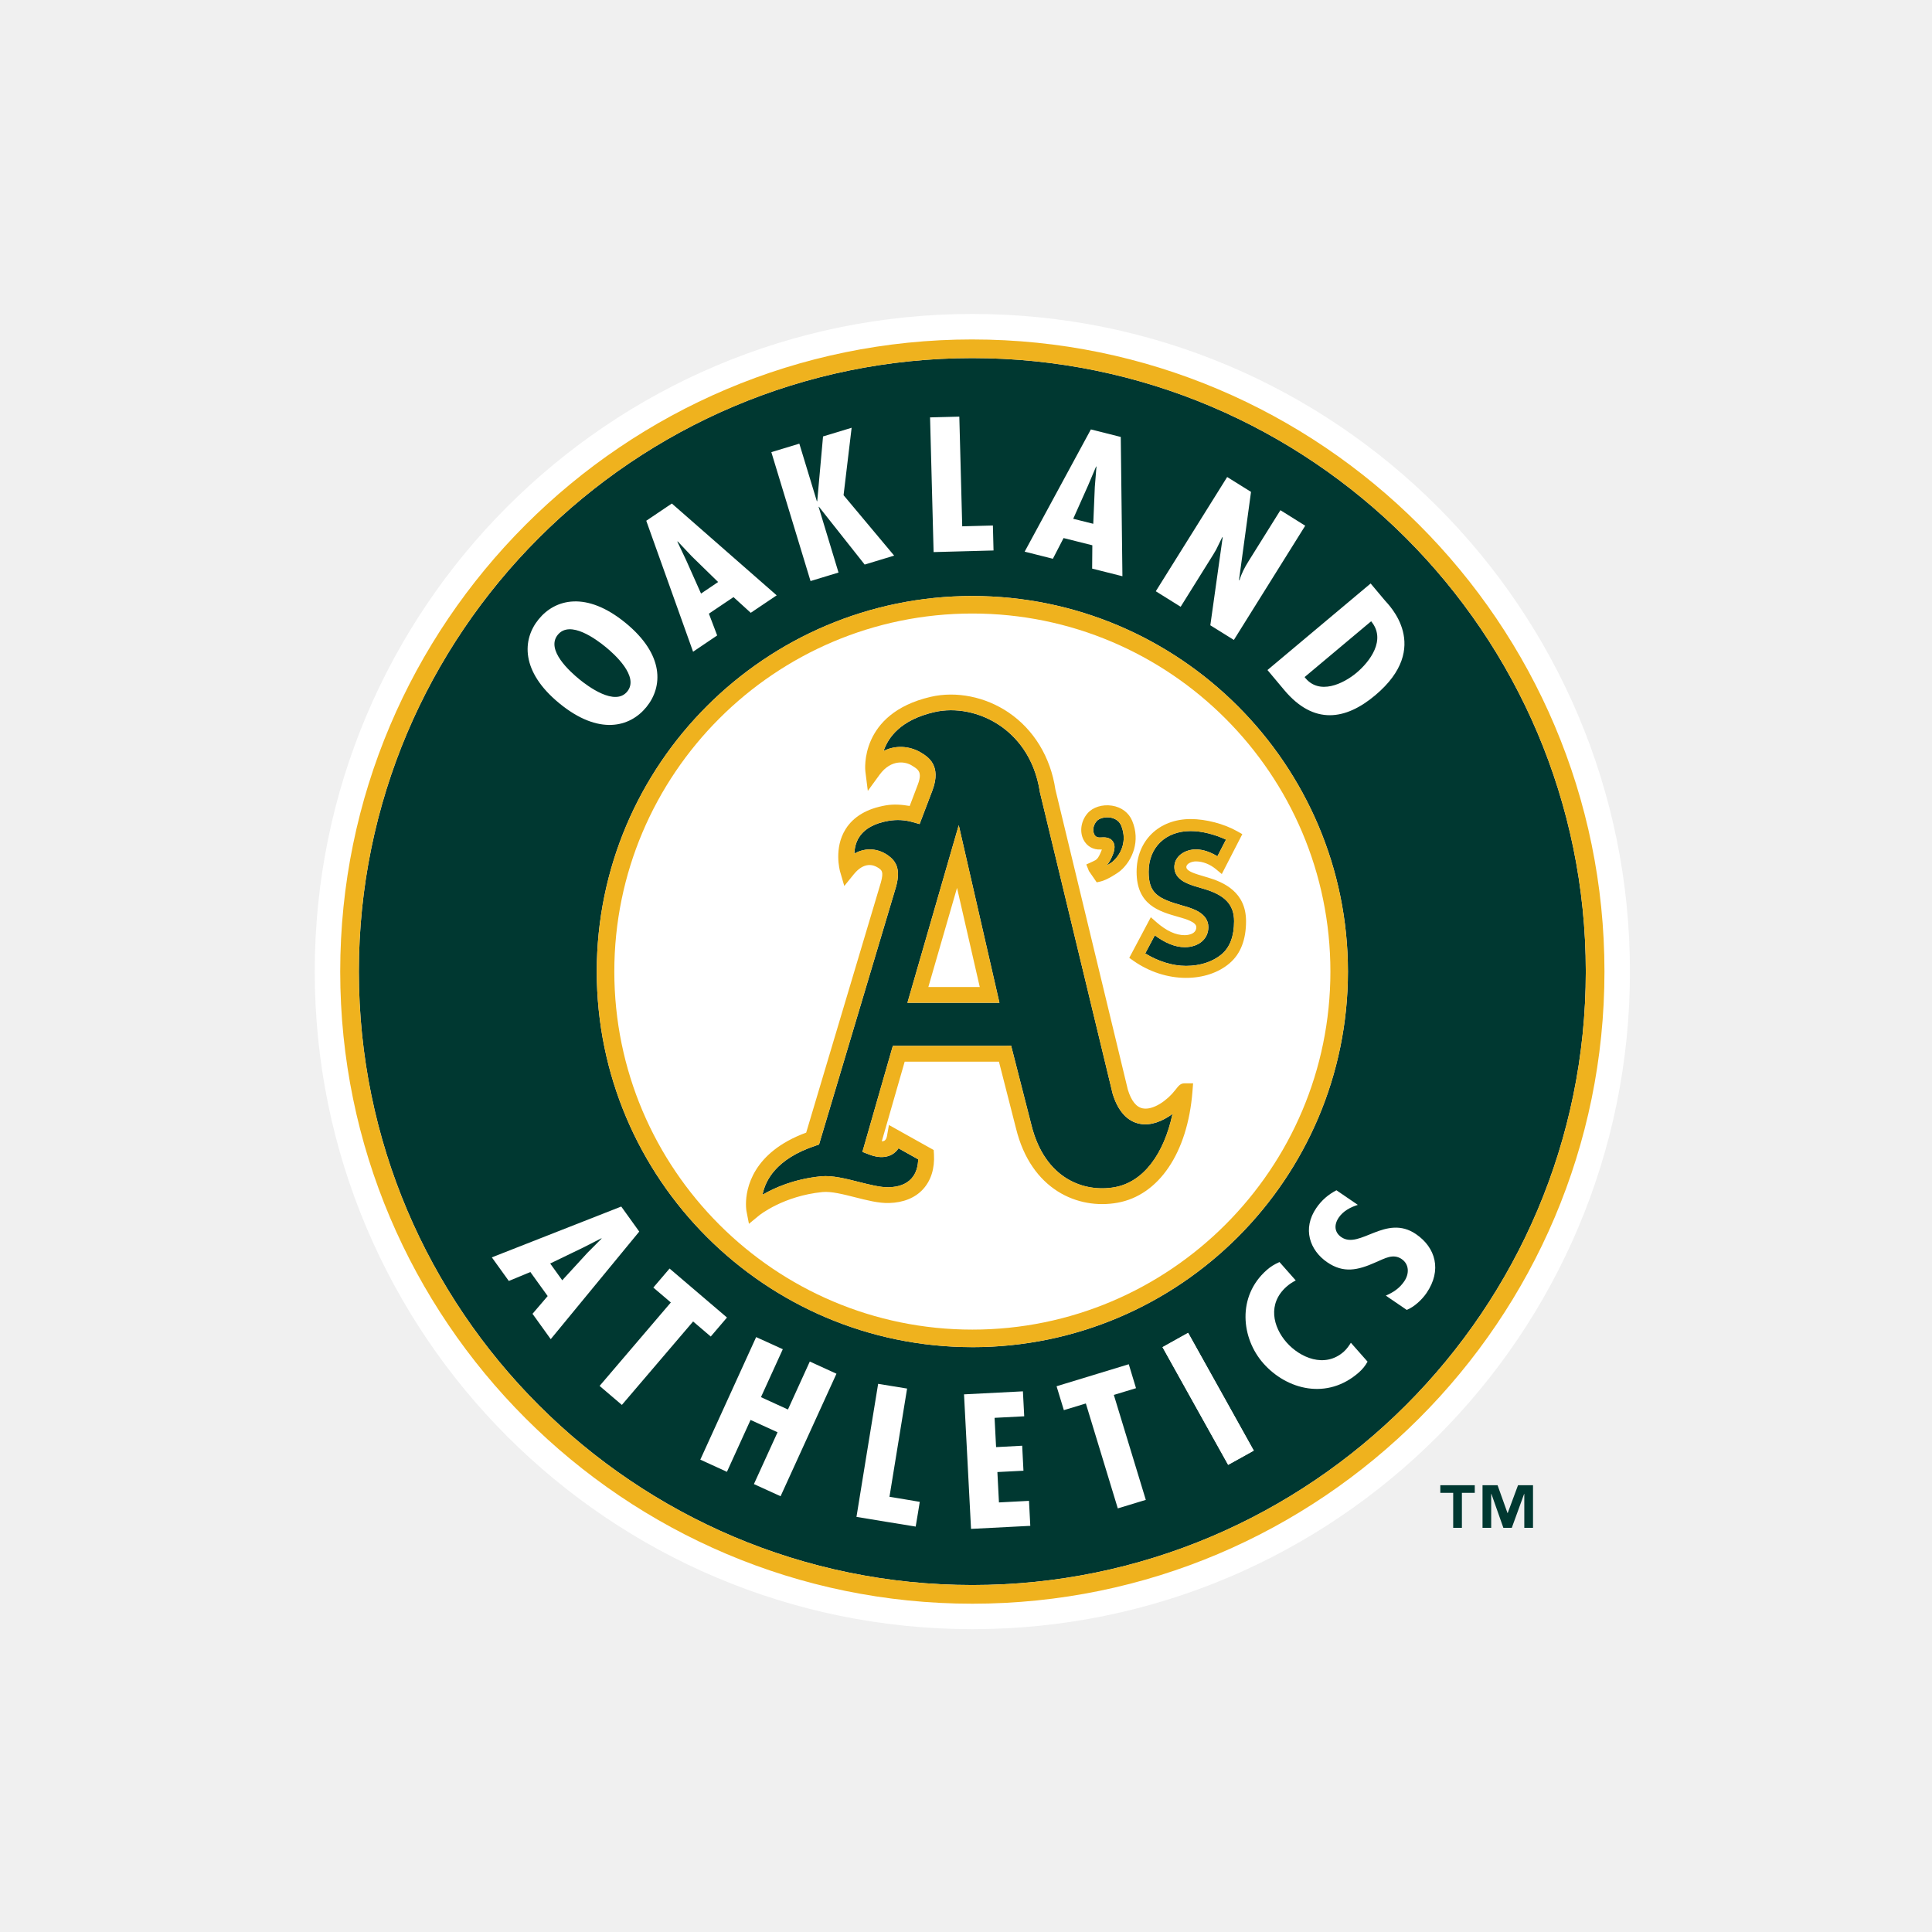
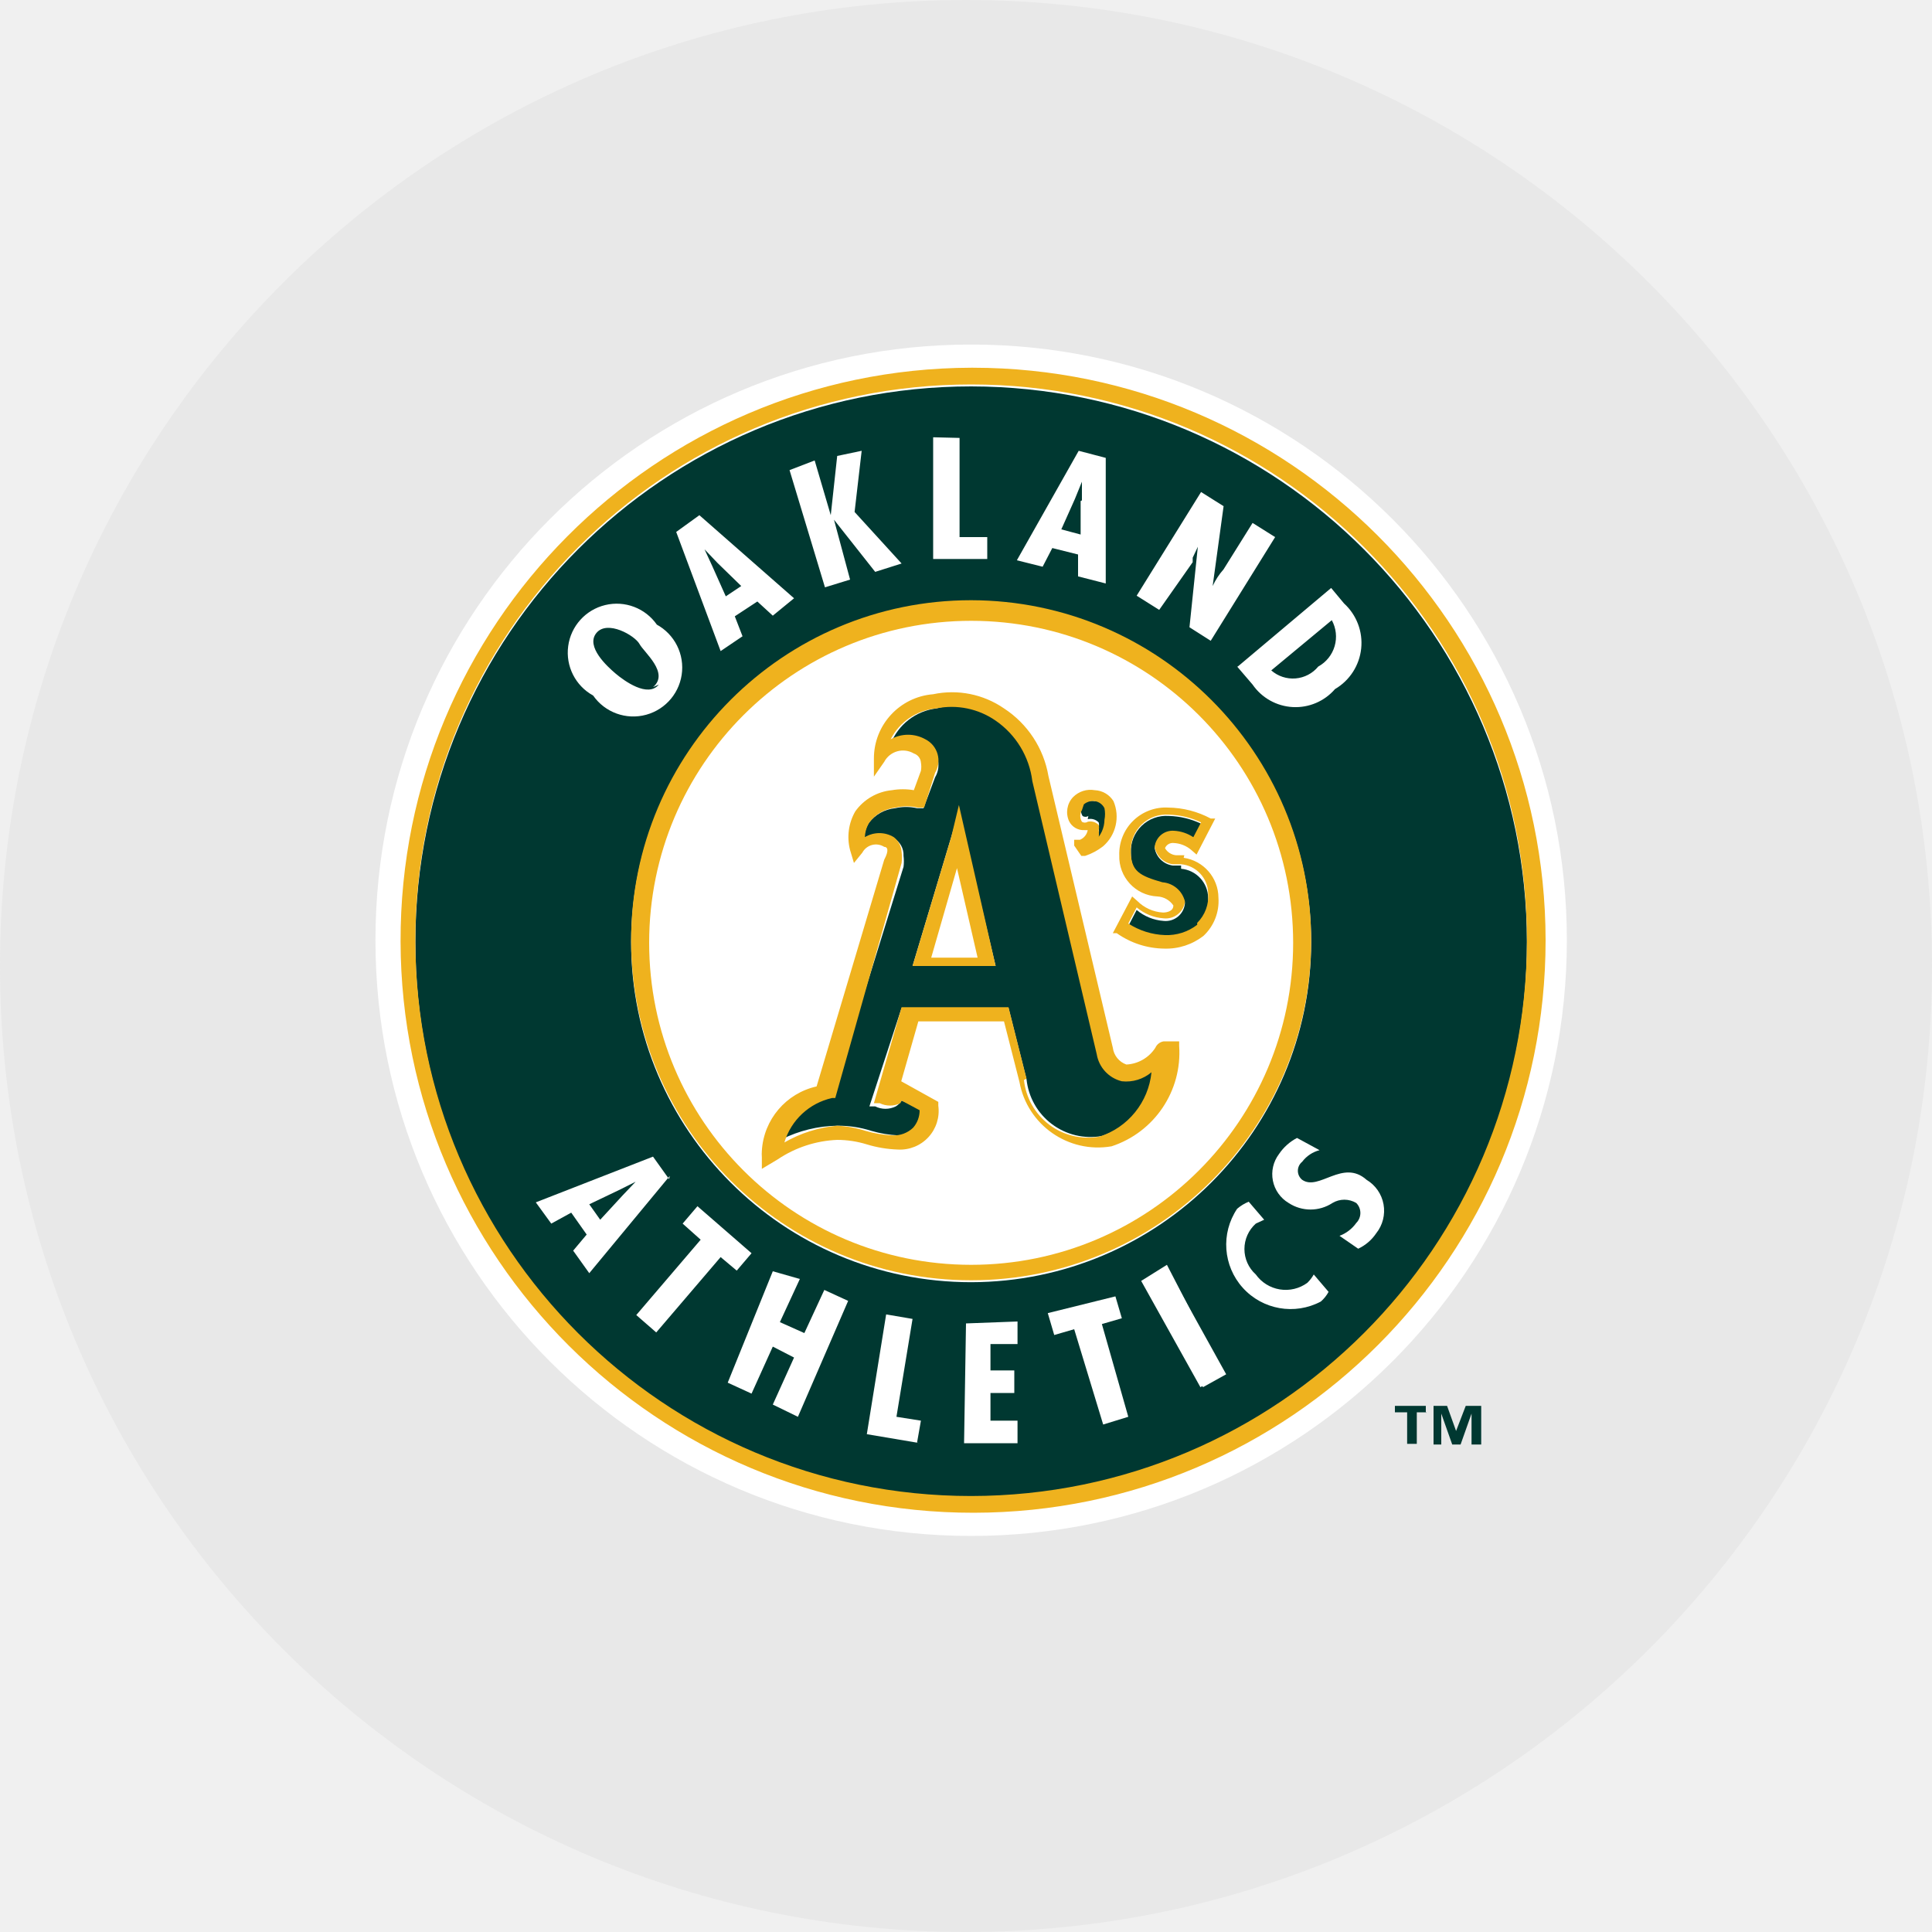
- <svg xmlns="http://www.w3.org/2000/svg" width="512" height="512" viewBox="0 0 512 512">
-   <g fill="none" fill-rule="evenodd">
-     <path d="M257.683 431.744c96.244 0 174.273-78.023 174.273-174.273 0-96.24-78.03-174.27-174.273-174.27S83.41 161.23 83.41 257.47c0 96.252 78.03 174.274 174.273 174.274" fill="#FFF" />
-     <path d="M257.683 94.898C168.04 94.898 95.1 167.834 95.1 257.47c0 89.65 72.94 162.58 162.583 162.58 89.645 0 162.572-72.93 162.572-162.58 0-89.634-72.93-162.572-162.572-162.572zm0 262.108c-54.885 0-99.535-44.642-99.535-99.535 0-54.873 44.648-99.522 99.535-99.522 54.877 0 99.535 44.65 99.535 99.527 0 54.894-44.658 99.536-99.535 99.536z" fill="#003831" />
-     <path d="M257.683 89.957c-92.367 0-167.523 75.147-167.523 167.514C90.16 349.85 165.316 425 257.683 425c92.368 0 167.515-75.152 167.515-167.53-.002-92.362-75.15-167.51-167.515-167.51zm0 330.094C168.04 420.05 95.1 347.12 95.1 257.47c0-89.635 72.94-162.57 162.584-162.57 89.645 0 162.572 72.936 162.572 162.573 0 89.653-72.93 162.58-162.572 162.58z" fill="#EFB21E" />
-     <path d="M257.683 162.59c-52.322 0-94.882 42.568-94.882 94.882 0 52.32 42.56 94.89 94.887 94.89 52.322 0 94.882-42.57 94.882-94.89 0-52.316-42.56-94.882-94.883-94.882" fill="#FFF" />
-     <path d="M257.683 157.944c-54.885 0-99.535 44.65-99.535 99.527 0 54.898 44.648 99.54 99.535 99.54 54.877 0 99.535-44.642 99.535-99.535 0-54.875-44.658-99.526-99.535-99.526zm0 194.416c-52.322 0-94.882-42.568-94.882-94.89 0-52.314 42.56-94.88 94.887-94.88 52.322 0 94.882 42.566 94.882 94.88 0 52.323-42.56 94.89-94.883 94.89z" fill="#EFB21E" />
-     <path d="M310.724 295.217c-2.618 1.89-5.685 3.163-8.584 2.618-2.347-.415-5.494-2.14-7.273-7.976 0 0-19.237-79.67-19.262-79.847-1.465-9.682-6.6-15.008-10.66-17.763-5.206-3.53-11.717-4.843-17.395-3.522-8.873 2.065-12.16 6.672-13.383 10.284 3.724-1.858 7.64-1.026 10.115.576 1.586.97 5.287 3.263 2.844 9.814l-3.42 8.987-1.842-.52c-2.058-.59-4.213-.705-6.39-.337-3.75.64-6.384 2.114-7.817 4.373-.905 1.417-1.178 2.955-1.25 4.316 3.125-1.755 6.28-1.25 8.546.216 1.602 1.04 3.02 2.42 3.02 5.244 0 .905-.152 1.978-.49 3.236l-20.43 68.398-1.025.344c-10.443 3.5-13.246 9.267-13.95 12.96 3.17-1.827 8.312-4.165 15.513-4.88 2.98-.293 6.58.628 10.06 1.508 2.82.704 5.73 1.45 7.84 1.394 2.68-.063 4.7-.833 6.03-2.29 1.39-1.505 1.766-3.46 1.806-5.117a844.573 844.573 0 0 1-5.206-2.915 5.256 5.256 0 0 1-1.715 1.625c-1.137.64-3.124 1.17-6.08.01l-1.777-.69 8.065-28.097h29.73l1.617-.04 5.342 20.897c3.57 14.553 14.15 18.036 22.11 16.602 7.587-1.367 13.024-8.734 15.314-19.41zm-70.245-29.473l11.36-39.323 2.243-7.732 10.78 47.06h-24.388z" fill="#003831" />
-     <path d="M251.844 226.42l-11.365 39.324h24.382l-10.78-47.06-2.242 7.737zm-5.823 35.15c1.03-3.54 5.07-17.53 7.6-26.27 2.02 8.827 5.24 22.868 6.027 26.27H246.02z" fill="#EFB21E" />
-     <path d="M311.43 288.898c-2.088 2.714-5.79 5.343-8.554 4.837-1.728-.312-3.083-1.986-3.988-4.974l-19.198-79.54c-1.273-8.536-5.694-15.85-12.405-20.404-6.15-4.173-13.88-5.725-20.68-4.14-18.98 4.43-17.306 19.548-17.28 19.71l.655 5.204 3.09-4.244c3.157-4.324 7.017-3.492 8.626-2.45 1.2.744 2.074 1.28 2.074 2.666 0 .6-.16 1.36-.545 2.38 0 0-1.417 3.747-2.146 5.645-2.08-.352-4.17-.528-6.316-.16-4.98.85-8.57 2.965-10.668 6.297-3.18 5.07-1.53 10.99-1.466 11.237l1.115 3.838 2.512-3.1c2.748-3.37 5.205-2.545 6.43-1.753.987.64 1.54 1 .778 3.838.016-.047-17.443 58.433-19.815 66.37-14.295 5.263-15.96 14.93-15.96 18.933 0 1.098.12 1.77.12 1.794l.666 3.442 2.715-2.233c.067-.05 6.37-5.15 16.797-6.19 2.266-.22 5.493.596 8.624 1.39 3.09.785 6.287 1.603 8.987 1.52 3.78-.095 6.896-1.352 8.995-3.635 2.13-2.314 3.13-5.516 2.916-9.265l-.072-1.145-11.86-6.63-.513 2.89c-.055.37-.24 1.017-.71 1.29-.17.096-.41.13-.674.146.967-3.34 5.372-18.7 6.07-21.11h24.98c.663 2.587 4.523 17.685 4.523 17.685 3.98 16.242 16.376 21.59 26.893 19.7 10.964-1.97 18.58-13.24 19.862-29.41l.176-2.24h-2.25c-1.1-.002-1.594.646-2.506 1.824zm-38.13 9.122l-5.343-20.896-1.617.04h-29.73l-8.063 28.095 1.777.69c2.956 1.16 4.943.63 6.08-.01a5.27 5.27 0 0 0 1.713-1.63c1.915 1.08 4.022 2.26 5.207 2.916-.04 1.66-.417 3.61-1.802 5.117-1.33 1.457-3.357 2.226-6.03 2.29-2.115.055-5.022-.69-7.84-1.394-3.485-.88-7.08-1.8-10.06-1.506-7.2.713-12.343 3.053-15.513 4.878.7-3.693 3.504-9.46 13.95-12.96l1.02-.343 20.43-68.397c.34-1.258.49-2.33.49-3.236 0-2.827-1.42-4.203-3.02-5.245-2.267-1.465-5.42-1.97-8.545-.216.072-1.364.343-2.9 1.248-4.318 1.433-2.26 4.07-3.735 7.816-4.375 2.18-.37 4.334-.257 6.392.336l1.843.52 3.417-8.987c2.443-6.55-1.257-8.84-2.843-9.813-2.475-1.6-6.39-2.433-10.115-.575 1.224-3.61 4.508-8.216 13.38-10.283 5.68-1.32 12.19-.008 17.397 3.523 4.06 2.756 9.194 8.082 10.66 17.764.024.175 19.26 79.84 19.26 79.84 1.78 5.84 4.927 7.56 7.274 7.976 2.9.545 5.967-.73 8.586-2.618-2.29 10.675-7.728 18.042-15.313 19.403-7.963 1.44-18.54-2.044-22.114-16.597z" fill="#EFB21E" />
-     <path d="M319.055 235.567s-2.452-.736-2.49-.745c-1.867-.608-5.35-1.738-5.35-5.045 0-2.932 2.897-4.678 5.702-4.678 1.97 0 3.906.74 5.71 1.82.72-1.41 1.522-2.97 2.274-4.413-2.863-1.337-6.32-2.274-9.35-2.274-6.68 0-11.15 4.348-11.15 10.803 0 5.822 2.55 7.136 9.15 9.01 2.337.65 6.68 1.882 6.68 5.655 0 3.124-2.573 5.31-6.25 5.31-2.66 0-5.286-1.194-7.945-3.13-.81 1.52-1.778 3.355-2.54 4.79 3.35 2.04 7.097 3.3 10.82 3.3 3.742 0 7.105-1.098 9.46-3.1 2.162-1.84 3.27-4.78 3.27-8.747 0-4.35-2.382-6.912-7.987-8.56" fill="#003831" />
-     <path d="M319.967 232.516l-2.452-.738c-1.153-.376-3.122-1.01-3.122-2 0-.93 1.465-1.498 2.522-1.498 1.835 0 3.73.736 5.35 2.082l1.523 1.267 5.437-10.57-1.33-.753c-3.476-1.978-8.328-3.25-12.35-3.25-8.45 0-14.335 5.757-14.335 13.98 0 8.803 5.927 10.494 11.157 11.975 1.834.52 4.67 1.33 4.67 2.69 0 2.075-2.75 2.132-3.06 2.132-2.402 0-4.844-1.122-7.488-3.428l-1.51-1.33-5.71 10.763 1.146.81c4.14 2.906 9.073 4.5 13.893 4.5 4.502 0 8.594-1.36 11.525-3.86 2.916-2.467 4.382-6.223 4.382-11.165-.002-7.7-5.847-10.318-10.253-11.615zm3.806 20.358c-2.356 2.003-5.72 3.1-9.46 3.1-3.724 0-7.472-1.258-10.82-3.3.76-1.434 1.73-3.268 2.54-4.79 2.658 1.937 5.285 3.13 7.944 3.13 3.676 0 6.248-2.185 6.248-5.308 0-3.773-4.34-5.006-6.68-5.656-6.6-1.874-9.147-3.187-9.147-9.01 0-6.455 4.47-10.803 11.15-10.803 3.035 0 6.487.937 9.353 2.274a545.74 545.74 0 0 0-2.27 4.42c-1.8-1.08-3.74-1.827-5.71-1.827-2.804 0-5.702 1.746-5.702 4.678 0 3.308 3.482 4.438 5.35 5.046.04.01 2.49.745 2.49.745 5.606 1.65 7.987 4.213 7.987 8.56 0 3.967-1.106 6.907-3.267 8.748z" fill="#EFB21E" />
-     <path d="M291.663 221.943c.96-.056 2.404-.143 3.237 1.018.336.47.456 1 .456 1.527 0 .77-.257 1.538-.505 2.147-.55 1.363-1.052 2.1-1.58 2.75.64-.378 1.29-.778 1.61-1.06 1.53-1.312 2.913-3.563 2.913-6.262 0-1.04-.2-2.146-.68-3.306-.658-1.53-2.114-1.97-2.916-2.1-1.42-.207-2.932.203-3.59.98-1.015 1.2-1.05 2.634-.623 3.468.29.606.804.895 1.684.847" fill="#003831" />
-     <path d="M291.656 225.13a3.61 3.61 0 0 1 .344-.015l-.105.312c-.896 2.243-1.273 2.41-2.28 2.876l-1.73.786.69 1.74 2.073 3.004 1.05-.242c1.57-.352 4.332-2.082 5.254-2.86 3.163-2.738 5.333-7.88 3.083-13.22-.904-2.163-2.868-3.62-5.357-4.005-2.547-.393-5.095.41-6.496 2.06-1.698 2-2.13 4.79-1.057 6.942.87 1.744 2.57 2.73 4.53 2.617zm-1.05-7.503c.658-.777 2.17-1.185 3.59-.977.802.128 2.258.57 2.915 2.098.48 1.162.686 2.267.686 3.307 0 2.7-1.384 4.95-2.915 6.264-.32.28-.97.68-1.61 1.052.53-.65 1.033-1.385 1.587-2.748.248-.608.505-1.376.505-2.146 0-.53-.12-1.057-.455-1.52-.832-1.164-2.274-1.075-3.237-1.02-.88.05-1.393-.24-1.68-.848-.43-.832-.397-2.266.62-3.467z" fill="#EFB21E" />
-     <path d="M169.41 326.378l-23.46 28.513-4.83-6.72 4.022-4.7-4.59-6.37-5.71 2.37-4.5-6.256 34.294-13.47 4.773 6.64zm-13.842 5.737l3.86-3.878-.056-.08-4.87 2.484-8.697 4.2 3.196 4.447 6.57-7.168zm37.09 17.042l-4.302 5.038-4.676-3.99-18.877 22.113-5.903-5.036 18.878-22.114-4.64-3.95 4.303-5.042m30.01 21.38l-5.79 12.705 7.155 3.27 5.79-12.71 7.064 3.23-14.808 32.467-7.067-3.22 6.264-13.733-7.154-3.267-6.262 13.75-7.055-3.227 14.8-32.478m42.296 50.11c.112-.543 1.064-6.454 1.064-6.454h-.03c-.235-.064-8-1.33-8-1.33.013 0 4.666-28.663 4.666-28.663v-.024l-7.672-1.25-.006.026-.032.24c-.455 2.643-5.7 34.993-5.7 34.993.016.03 15.697 2.57 15.697 2.57l.008-.017.01-.09zm1.04-6.437l-.007.047.006-.05zm-7.992-1.316l-.015-.01.015.006zm35.35-27.98l.347 6.612-7.856.41.4 7.76 6.917-.37.338 6.624-6.91.353.414 8.05 7.963-.418.343 6.622-15.705.808-1.857-35.654m43.66-7.98l1.92 6.345-5.878 1.786 8.472 27.814-7.422 2.258-8.466-27.805-5.83 1.77-1.93-6.336m34.87-14.127l17.386 31.17-6.776 3.78-17.394-31.17" fill="#FFF" />
-     <path d="M314.85 353.218l-6.776 3.78c0 .048 17.388 31.203 17.388 31.203.025.01 6.8-3.76 6.8-3.76 0-.056-17.38-31.21-17.38-31.21l-.016-.017m28.52-13.886c-.906.472-1.7.986-2.437 1.642-5.11 4.523-3.608 10.707.03 14.815 3.513 3.974 10.064 6.905 15.134 2.43.738-.666 1.338-1.498 1.882-2.37l4.42 5.004c-.57 1.07-1.345 2.01-2.28 2.84-8.387 7.416-19.11 4.646-25.326-2.38-5.862-6.63-7.05-17.722.866-24.715 1.007-.905 2.146-1.594 3.403-2.138m20.76-15.152c-1.9.6-3.85 1.593-5.054 3.362-1.344 1.978-1.112 3.972.698 5.198 4.844 3.307 11.78-6.255 19.756-.818 5.238 3.573 6.93 9.58 2.813 15.61-1.233 1.802-3.268 3.69-5.246 4.484l-5.55-3.787c1.97-.864 3.597-1.898 4.886-3.794 1.41-2.06 1.28-4.56-.68-5.89-2.268-1.552-4.48-.16-6.88.85-4.8 2.154-8.54 2.94-12.848 0-4.644-3.18-6.656-8.9-2.89-14.4 1.41-2.06 3.178-3.57 5.326-4.685M165.76 165.06c10.37 8.48 9.908 16.98 5.52 22.345-4.383 5.36-12.623 7.506-22.995-.976-10.372-8.474-9.908-16.98-5.52-22.338 4.383-5.365 12.625-7.504 22.995.97zm.465 18.204c3.268-3.99-3.507-9.994-5.702-11.79-2.458-2.01-9.434-7.24-12.7-3.25-3.262 3.99 3.258 9.786 5.71 11.797 2.2 1.795 9.433 7.24 12.692 3.244zm11.822-49.823l27.782 24.33-6.87 4.63-4.576-4.163-6.52 4.39 2.195 5.773-6.384 4.315-12.408-34.71 6.775-4.565zm5.302 14.008l-3.75-3.972-.096.057 2.338 4.93 3.94 8.836 4.532-3.06-6.966-6.793zm28.484-29.874l4.646 15.266.097-.04 1.538-17.14 7.577-2.298-2.138 17.867 13.406 16.015-7.81 2.37-12.12-15.314-.09.026 5.278 17.404-7.418 2.257-10.386-34.166m49.816-9.41l.77 29.068 8.13-.217.167 6.62-15.882.426-.937-35.696m50.537 5.18l.44 36.914-8.024-2.02.05-6.183-7.622-1.912-2.834 5.485-7.48-1.882 17.548-32.394 7.93 1.995zm-6.88 13.304l.44-5.455-.09-.024-2.13 5.03-3.94 8.833 5.31 1.33.41-9.713zm41.398 1.258l-3.188 23.402.145-.025c.497-1.698 1.345-3.34 2.33-4.91l8.504-13.614 6.575 4.11-18.91 30.273-6.24-3.884 3.28-23.345-.136.026-1.586 3.243-.745 1.272-8.674 13.896-6.59-4.11 18.916-30.275m10.68 51.153l27.34-22.938 3.78 4.5c.867 1.04 12.694 12.332-2.58 25.14-7.79 6.543-16.224 7.98-24.09-1.393l-4.452-5.313zm23.6.73c3.477-2.917 7.978-8.748 3.87-13.65l-17.63 14.785c3.8 4.975 10.34 1.73 13.76-1.136z" fill="#FFF" />
-     <path d="M390.83 395.616h-3.412v9.274h-2.308v-9.274h-3.41v-2.02h9.128v2.02zm15.44 9.274h-2.314v-8.986h-.047l-3.27 8.986h-2.23l-3.17-8.986h-.057v8.986h-2.297V393.6h3.987l2.634 7.375h.05l2.737-7.376h3.972v11.29z" fill="#003831" />
-   </g>
+ <svg xmlns="http://www.w3.org/2000/svg" id="Layer_1" data-name="Layer 1" viewBox="0 0 30 30">
+   <defs>
+     <style>.cls-1{fill:#e8e8e8;}.cls-2{fill:#fff;}.cls-3{fill:#003831;}.cls-4{fill:#efb21e;}</style>
+   </defs>
+   <circle class="cls-1" cx="15" cy="15" r="15" />
+   <path class="cls-2" d="M15.08,23.85A9.25,9.25,0,1,0,5.83,14.6a9.25,9.25,0,0,0,9.25,9.25" />
+   <path class="cls-3" d="M15.08,6a8.63,8.63,0,1,0,8.63,8.63A8.64,8.64,0,0,0,15.08,6h0Zm0,13.91a5.28,5.28,0,1,1,5.28-5.28,5.29,5.29,0,0,1-5.28,5.28h0Z" />
+   <path class="cls-4" d="M15.08,5.71A8.89,8.89,0,1,0,24,14.6a8.9,8.9,0,0,0-8.89-8.89h0Zm0,17.52a8.63,8.63,0,1,1,8.63-8.63,8.64,8.64,0,0,1-8.63,8.63h0Z" />
+   <path class="cls-2" d="M15.08,9.57a5,5,0,1,0,5,5,5,5,0,0,0-5-5" />
+   <path class="cls-4" d="M15.08,9.32a5.28,5.28,0,1,0,5.28,5.28,5.29,5.29,0,0,0-5.28-5.28h0Zm0,10.32a5,5,0,1,1,5-5,5,5,0,0,1-5,5h0Z" />
+   <path class="cls-3" d="M17.9,16.6a0.61,0.61,0,0,1-.46.14,0.52,0.52,0,0,1-.39-0.42l-1-4.24a1.34,1.34,0,0,0-.57-0.94A1.2,1.2,0,0,0,14.54,11a0.88,0.88,0,0,0-.71.55,0.55,0.55,0,0,1,.54,0,0.37,0.37,0,0,1,.15.52l-0.18.48-0.1,0a0.76,0.76,0,0,0-.34,0,0.58,0.58,0,0,0-.41.23,0.46,0.46,0,0,0-.07.23,0.43,0.43,0,0,1,.45,0,0.3,0.3,0,0,1,.16.28,0.67,0.67,0,0,1,0,.17L12.93,17l-0.05,0a1,1,0,0,0-.74.69A2,2,0,0,1,13,17.48a1.69,1.69,0,0,1,.53.08,1.79,1.79,0,0,0,.42.07,0.43,0.43,0,0,0,.32-0.12,0.41,0.41,0,0,0,.1-0.27L14,17.09a0.28,0.28,0,0,1-.09.09,0.36,0.36,0,0,1-.32,0l-0.09,0L14,15.65h1.66l0.28,1.11a1,1,0,0,0,1.17.88,1.17,1.17,0,0,0,.81-1h0ZM14.17,15L14.77,13l0.12-.41L15.46,15H14.17Z" />
+   <path class="cls-4" d="M14.77,13L14.17,15h1.29l-0.57-2.5L14.77,13h0Zm-0.31,1.87,0.4-1.39,0.32,1.39H14.46Z" />
+   <path class="cls-4" d="M17.94,16.27a0.57,0.57,0,0,1-.45.26,0.32,0.32,0,0,1-.21-0.26l-1-4.22A1.57,1.57,0,0,0,15.59,11a1.42,1.42,0,0,0-1.1-.22,1,1,0,0,0-.92,1l0,0.28,0.16-.23a0.33,0.33,0,0,1,.46-0.13,0.16,0.16,0,0,1,.11.14,0.37,0.37,0,0,1,0,.13l-0.11.3a1,1,0,0,0-.34,0,0.79,0.79,0,0,0-.57.33,0.8,0.8,0,0,0-.08.6l0.06,0.2,0.13-.16a0.24,0.24,0,0,1,.34-0.09c0.05,0,.08.05,0,0.2l-1.05,3.52a1.09,1.09,0,0,0-.85,1,0.64,0.64,0,0,0,0,.1l0,0.18L12.08,18A1.79,1.79,0,0,1,13,17.7a1.56,1.56,0,0,1,.46.07,1.86,1.86,0,0,0,.48.08,0.6,0.6,0,0,0,.63-0.68V17.11l-0.63-.35,0,0.15a0.1,0.1,0,0,1,0,.07h0l0.32-1.12h1.33l0.24,0.94a1.24,1.24,0,0,0,1.43,1,1.53,1.53,0,0,0,1.05-1.56V16.17H18.07a0.17,0.17,0,0,0-.13.1h0Zm-2,.48-0.28-1.11H14l-0.43,1.49,0.09,0a0.36,0.36,0,0,0,.32,0A0.28,0.28,0,0,0,14,17.09l0.28,0.15a0.41,0.41,0,0,1-.1.27,0.43,0.43,0,0,1-.32.12,1.79,1.79,0,0,1-.42-0.07A1.69,1.69,0,0,0,13,17.48a2,2,0,0,0-.82.26,1,1,0,0,1,.74-0.69l0.05,0L14,13.4a0.67,0.67,0,0,0,0-.17A0.31,0.31,0,0,0,13.88,13a0.43,0.43,0,0,0-.45,0,0.46,0.46,0,0,1,.07-0.23,0.58,0.58,0,0,1,.41-0.23,0.76,0.76,0,0,1,.34,0l0.1,0L14.52,12a0.37,0.37,0,0,0-.15-0.52,0.55,0.55,0,0,0-.54,0A0.88,0.88,0,0,1,14.54,11a1.2,1.2,0,0,1,.92.19,1.34,1.34,0,0,1,.57.94l1,4.24a0.52,0.52,0,0,0,.39.42,0.61,0.61,0,0,0,.46-0.14,1.17,1.17,0,0,1-.81,1,1,1,0,0,1-1.17-.88h0Z" />
+   <path class="cls-3" d="M18.34,13.44l-0.13,0a0.33,0.33,0,0,1-.28-0.27,0.28,0.28,0,0,1,.3-0.25,0.6,0.6,0,0,1,.3.1l0.12-.23a1.24,1.24,0,0,0-.5-0.12,0.55,0.55,0,0,0-.59.57c0,0.31.14,0.38,0.49,0.48a0.39,0.39,0,0,1,.35.3,0.3,0.3,0,0,1-.33.28,0.73,0.73,0,0,1-.42-0.17l-0.13.25a1.12,1.12,0,0,0,.57.18,0.77,0.77,0,0,0,.5-0.16,0.58,0.58,0,0,0,.17-0.46,0.46,0.46,0,0,0-.42-0.45" />
+   <path class="cls-4" d="M18.39,13.28l-0.13,0a0.22,0.22,0,0,1-.17-0.11,0.13,0.13,0,0,1,.13-0.08,0.45,0.45,0,0,1,.28.11l0.08,0.07,0.29-.56-0.07,0a1.43,1.43,0,0,0-.66-0.17,0.72,0.72,0,0,0-.76.74,0.62,0.62,0,0,0,.59.64,0.32,0.32,0,0,1,.25.14c0,0.11-.15.11-0.16,0.11a0.61,0.61,0,0,1-.4-0.18l-0.08-.07-0.3.57,0.06,0a1.3,1.3,0,0,0,.74.24,0.94,0.94,0,0,0,.61-0.2,0.74,0.74,0,0,0,.23-0.59,0.63,0.63,0,0,0-.54-0.62h0Zm0.2,1.08a0.77,0.77,0,0,1-.5.16,1.12,1.12,0,0,1-.57-0.18l0.13-.25a0.73,0.73,0,0,0,.42.17A0.3,0.3,0,0,0,18.4,14a0.39,0.39,0,0,0-.35-0.3c-0.35-.1-0.49-0.17-0.49-0.48a0.55,0.55,0,0,1,.59-0.57,1.24,1.24,0,0,1,.5.12L18.53,13a0.6,0.6,0,0,0-.3-0.1,0.28,0.28,0,0,0-.3.25,0.33,0.33,0,0,0,.28.27l0.13,0a0.46,0.46,0,0,1,.42.45,0.58,0.58,0,0,1-.17.46h0Z" />
+   <path class="cls-3" d="M16.89,12.72a0.18,0.18,0,0,1,.17.05,0.14,0.14,0,0,1,0,.08,0.31,0.31,0,0,1,0,.11,0.52,0.52,0,0,1-.08.15l0.09-.06a0.45,0.45,0,0,0,.15-0.33,0.46,0.46,0,0,0,0-.18A0.2,0.2,0,0,0,17,12.44a0.22,0.22,0,0,0-.19.05,0.17,0.17,0,0,0,0,.18,0.08,0.08,0,0,0,.09,0" />
+   <path class="cls-4" d="M16.89,12.89h0v0a0.2,0.2,0,0,1-.12.15l-0.09,0,0,0.09,0.11,0.16h0.06a0.93,0.93,0,0,0,.28-0.15,0.61,0.61,0,0,0,.16-0.7A0.36,0.36,0,0,0,17,12.27a0.38,0.38,0,0,0-.34.11,0.34,0.34,0,0,0-.06.37,0.25,0.25,0,0,0,.24.14h0Zm-0.06-.4A0.22,0.22,0,0,1,17,12.44a0.2,0.2,0,0,1,.15.11,0.46,0.46,0,0,1,0,.18,0.45,0.45,0,0,1-.15.33L17,13.11A0.52,0.52,0,0,0,17.06,13a0.31,0.31,0,0,0,0-.11,0.13,0.13,0,0,0,0-.08,0.18,0.18,0,0,0-.17-0.05,0.08,0.08,0,0,1-.09,0,0.17,0.17,0,0,1,0-.18h0Z" />
+   <path class="cls-2" d="M10.4,18.26L9.15,19.77,8.9,19.42l0.21-.25-0.24-.34L8.56,19l-0.24-.33,1.82-.71,0.25,0.35h0Zm-0.73.3,0.2-.21h0l-0.26.13-0.46.22,0.17,0.24,0.35-.38h0Zm2,0.9-0.23.27-0.25-.21-1,1.17-0.31-.27,1-1.17L10.6,19l0.23-.27m1.59,1.13-0.31.67,0.38,0.17,0.31-.67,0.37,0.17L12.39,22,12,21.81l0.33-.73L12,20.91l-0.33.73-0.37-.17L12,19.74m2.24,2.66,0.06-.34h0L13.92,22l0.25-1.52h0l-0.41-.07h0l-0.3,1.86,0.83,0.14h0Zm0.06-.34h0ZM13.92,22h0Zm1.88-1.48,0,0.35-0.42,0,0,0.41,0.37,0,0,0.35-0.37,0,0,0.43,0.42,0,0,0.35-0.83,0L15,20.55m2.32-.42,0.1,0.34-0.31.09L17.52,22l-0.39.12-0.45-1.48-0.31.09-0.1-.34m1.85-.75L19,21.34l-0.36.2-0.92-1.65" />
+   <path class="cls-2" d="M18.12,19.68l-0.36.2,0.92,1.66,0.36-.2-0.92-1.66h0m1.51-.74L19.5,19a0.53,0.53,0,0,0,0,.79,0.57,0.57,0,0,0,.8.13,0.58,0.58,0,0,0,.1-0.13l0.23,0.27a0.54,0.54,0,0,1-.12.15,1,1,0,0,1-1.3-1.44,0.66,0.66,0,0,1,.18-0.11m1.1-.8a0.49,0.49,0,0,0-.27.18,0.18,0.18,0,0,0,0,.28c0.26,0.18.63-.33,1,0a0.56,0.56,0,0,1,.15.83,0.69,0.69,0,0,1-.28.24l-0.29-.2a0.56,0.56,0,0,0,.26-0.2,0.22,0.22,0,0,0,0-.31,0.36,0.36,0,0,0-.37,0,0.62,0.62,0,0,1-.68,0,0.52,0.52,0,0,1-.15-0.76,0.76,0.76,0,0,1,.28-0.25m-10-8a0.76,0.76,0,1,1-.93,1.13A0.76,0.76,0,1,1,10.2,9.7h0Zm0,1C10.4,10.45,10,10.13,9.93,10s-0.5-.38-0.67-0.17,0.17,0.52.3,0.63,0.5,0.38.67,0.17h0ZM10.86,8l1.47,1.29L12,9.56l-0.24-.22-0.35.23,0.12,0.31-0.34.23L10.5,8.26,10.86,8h0Zm0.28,0.74-0.2-.21h0l0.12,0.26,0.21,0.47,0.24-.16-0.37-.36h0Zm1.51-1.59L12.9,8h0L13,7.08,13.38,7l-0.11.95L14,8.75l-0.41.13-0.64-.81h0L13.2,9l-0.39.12L12.26,7.3m2.64-.5,0,1.54h0.43V8.68l-0.84,0,0-1.89m2.68,0.27,0,2-0.43-.11V8.61l-0.4-.1-0.15.29-0.4-.1L16.75,7l0.42,0.11h0Zm-0.37.71,0-.29h0l-0.11.27-0.21.47L16.78,8.3l0-.52h0ZM19,7.86L18.83,9.1h0A1.06,1.06,0,0,1,19,8.84l0.45-.72,0.35,0.22-1,1.61-0.33-.21L18.6,8.49h0l-0.08.17,0,0.07L18,9.47l-0.35-.22,1-1.61m0.57,2.71,1.45-1.22,0.2,0.24a0.83,0.83,0,0,1-.14,1.33,0.81,0.81,0,0,1-1.28-.07l-0.24-.28h0Zm1.25,0a0.53,0.53,0,0,0,.21-0.72l-0.94.78a0.51,0.51,0,0,0,.73-0.06h0Z" />
+   <path class="cls-3" d="M22.15,21.93H22v0.49H21.85V21.93H21.66V21.83h0.48v0.11h0ZM23,22.43H22.85V21.95h0l-0.17.48H22.55l-0.17-.48h0v0.48H22.26v-0.6h0.21l0.14,0.39h0l0.15-.39H23v0.6h0Z" />
</svg>
